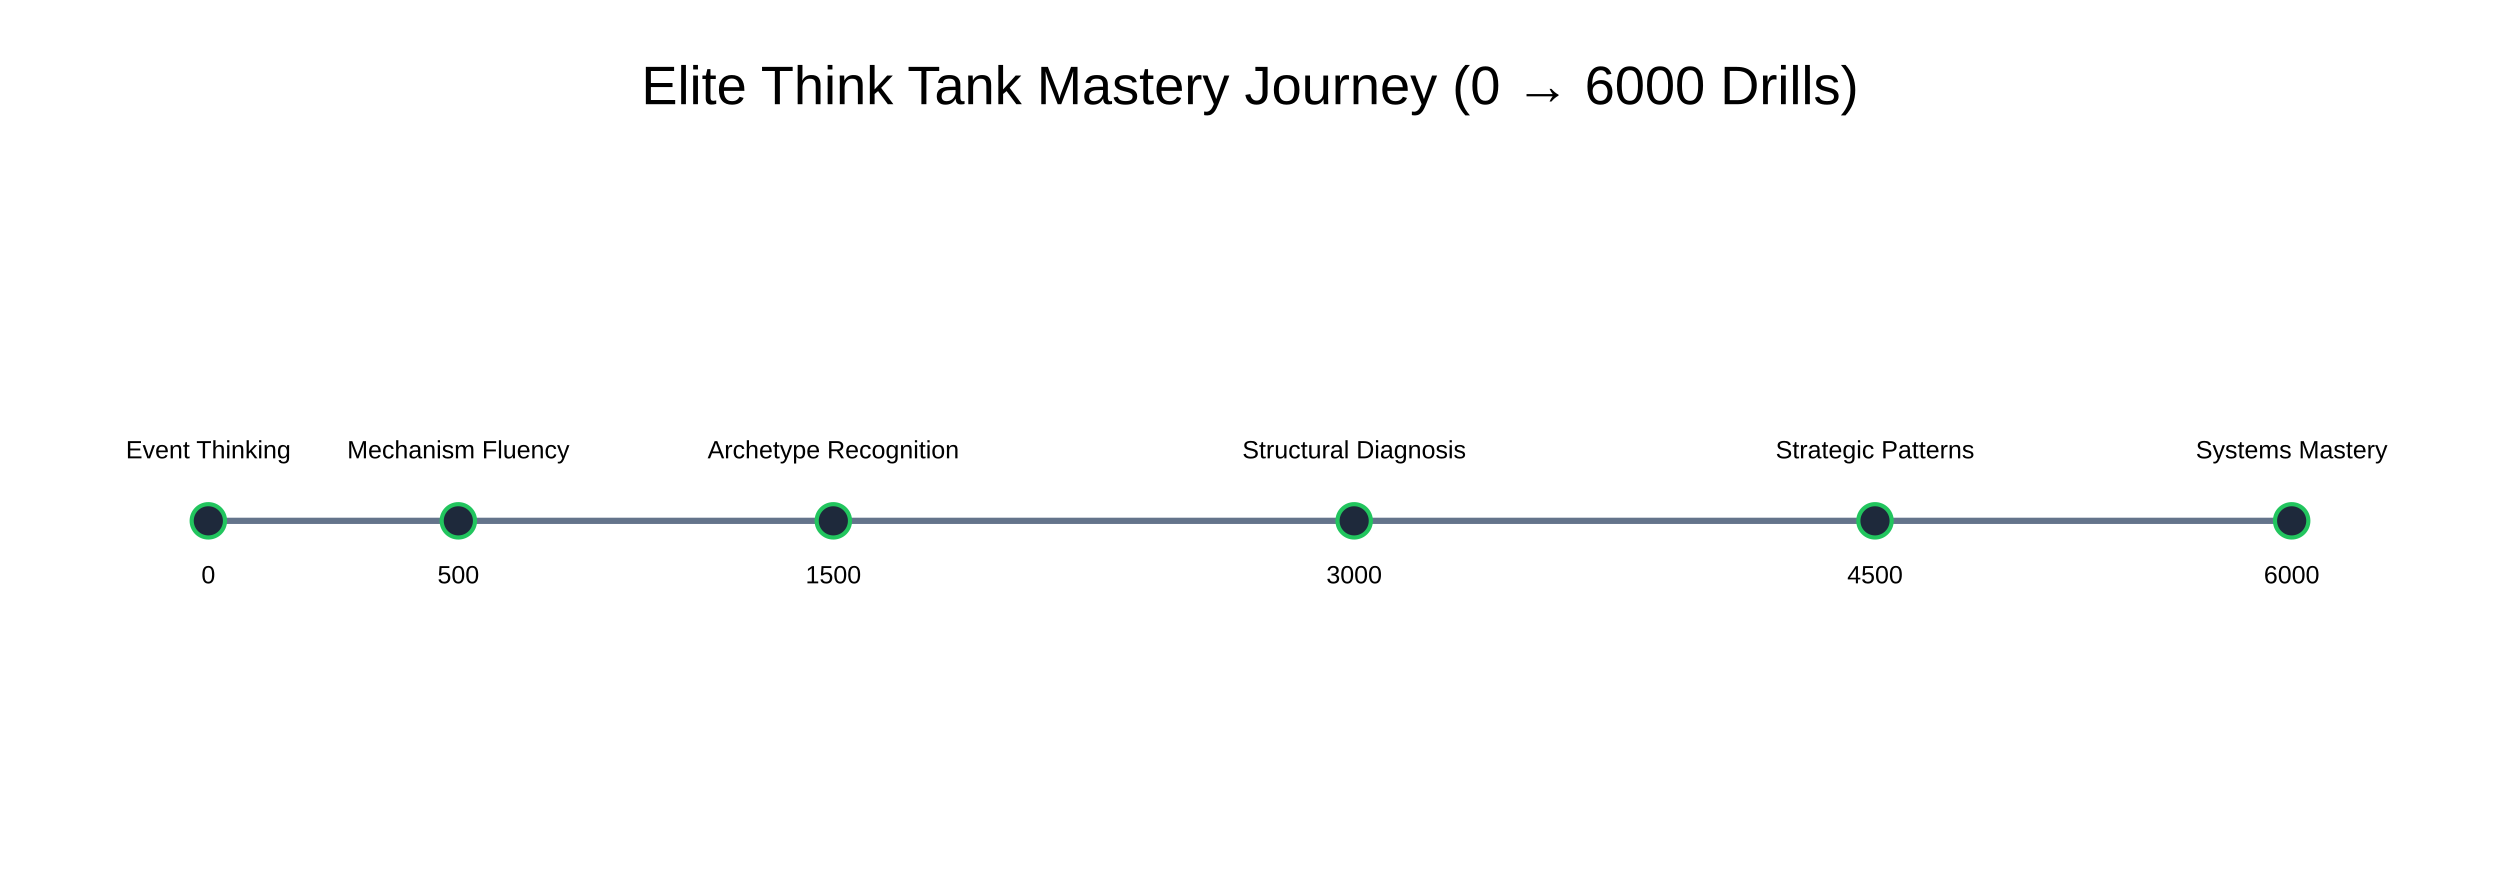
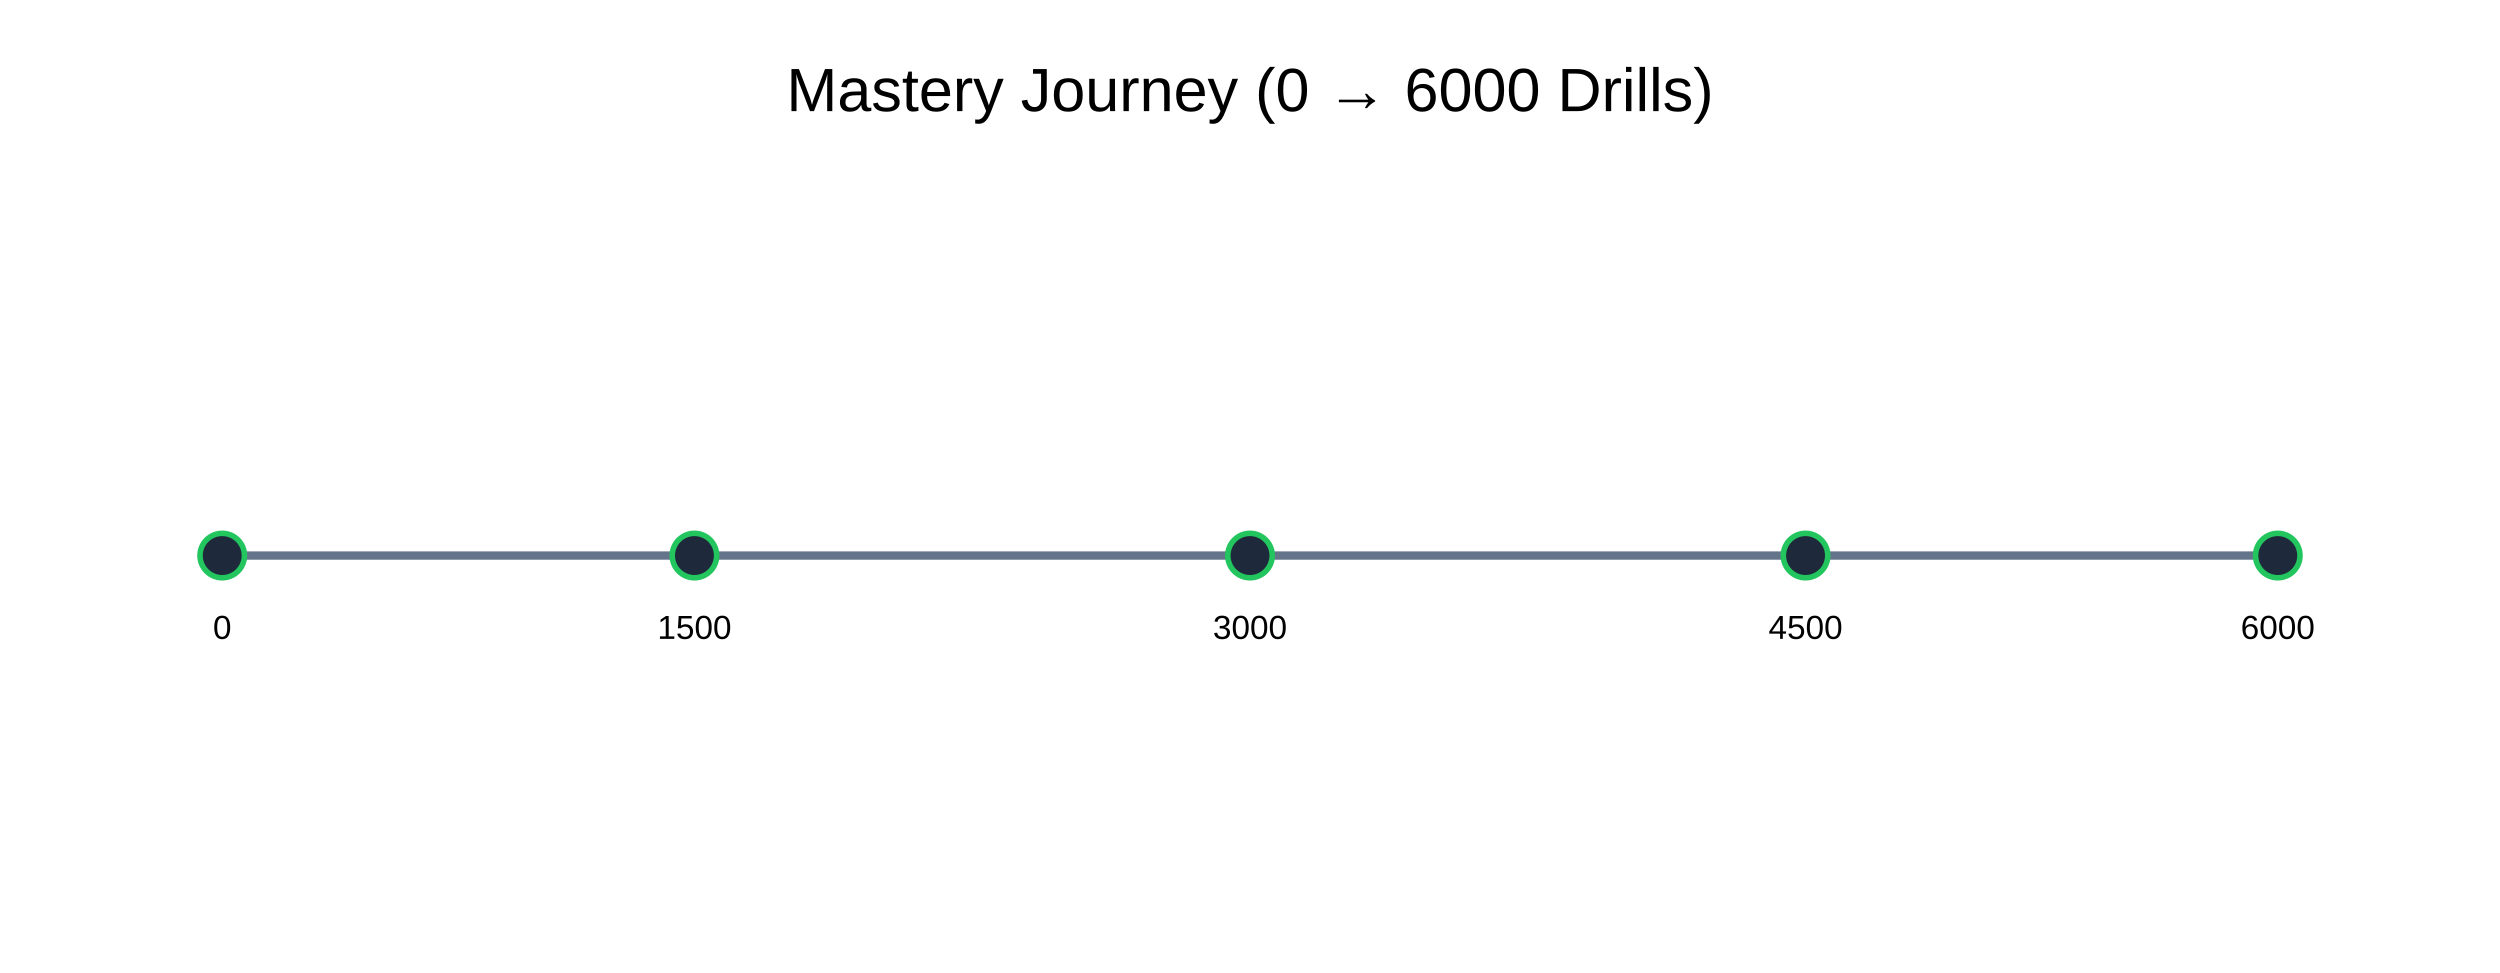
- <svg xmlns="http://www.w3.org/2000/svg" width="1200" height="420">
+ <svg xmlns="http://www.w3.org/2000/svg" width="900" height="350">
  <style>
- .title{font-size:26px;font-family:Arial;text-anchor:middle}
.line{stroke:#64748b;stroke-width:3}
- .tick{stroke:#94a3b8;stroke-width:2}
.node{fill:#1e293b;stroke:#22c55e;stroke-width:2}
- .label{font-size:12px;font-family:Arial;text-anchor:middle}
- .stage{font-size:12px;font-family:Arial;text-anchor:middle}
+ .text{font-family:Arial;font-size:12px;text-anchor:middle}
+ .title{font-size:22px;font-family:Arial;text-anchor:middle}
</style>
-   <text x="600" y="50" class="title">Elite Think Tank Mastery Journey (0 → 6000 Drills)</text>
-   <line x1="100" y1="250" x2="1100" y2="250" class="line" />
-   <circle cx="100" cy="250" r="8" class="node" />
-   <text x="100" y="280" class="label">0</text>
-   <text x="100" y="220" class="stage">Event Thinking</text>
-   <circle cx="220" cy="250" r="8" class="node" />
-   <text x="220" y="280" class="label">500</text>
-   <text x="220" y="220" class="stage">Mechanism Fluency</text>
-   <circle cx="400" cy="250" r="8" class="node" />
-   <text x="400" y="280" class="label">1500</text>
-   <text x="400" y="220" class="stage">Archetype Recognition</text>
-   <circle cx="650" cy="250" r="8" class="node" />
-   <text x="650" y="280" class="label">3000</text>
-   <text x="650" y="220" class="stage">Structural Diagnosis</text>
-   <circle cx="900" cy="250" r="8" class="node" />
-   <text x="900" y="280" class="label">4500</text>
-   <text x="900" y="220" class="stage">Strategic Patterns</text>
-   <circle cx="1100" cy="250" r="8" class="node" />
-   <text x="1100" y="280" class="label">6000</text>
-   <text x="1100" y="220" class="stage">Systems Mastery</text>
+   <text x="450" y="40" class="title">Mastery Journey (0 → 6000 Drills)</text>
+   <line x1="80" y1="200" x2="820" y2="200" class="line" />
+   <circle cx="80" cy="200" r="8" class="node" />
+   <circle cx="250" cy="200" r="8" class="node" />
+   <circle cx="450" cy="200" r="8" class="node" />
+   <circle cx="650" cy="200" r="8" class="node" />
+   <circle cx="820" cy="200" r="8" class="node" />
+   <text x="80" y="230" class="text">0</text>
+   <text x="250" y="230" class="text">1500</text>
+   <text x="450" y="230" class="text">3000</text>
+   <text x="650" y="230" class="text">4500</text>
+   <text x="820" y="230" class="text">6000</text>
</svg>
